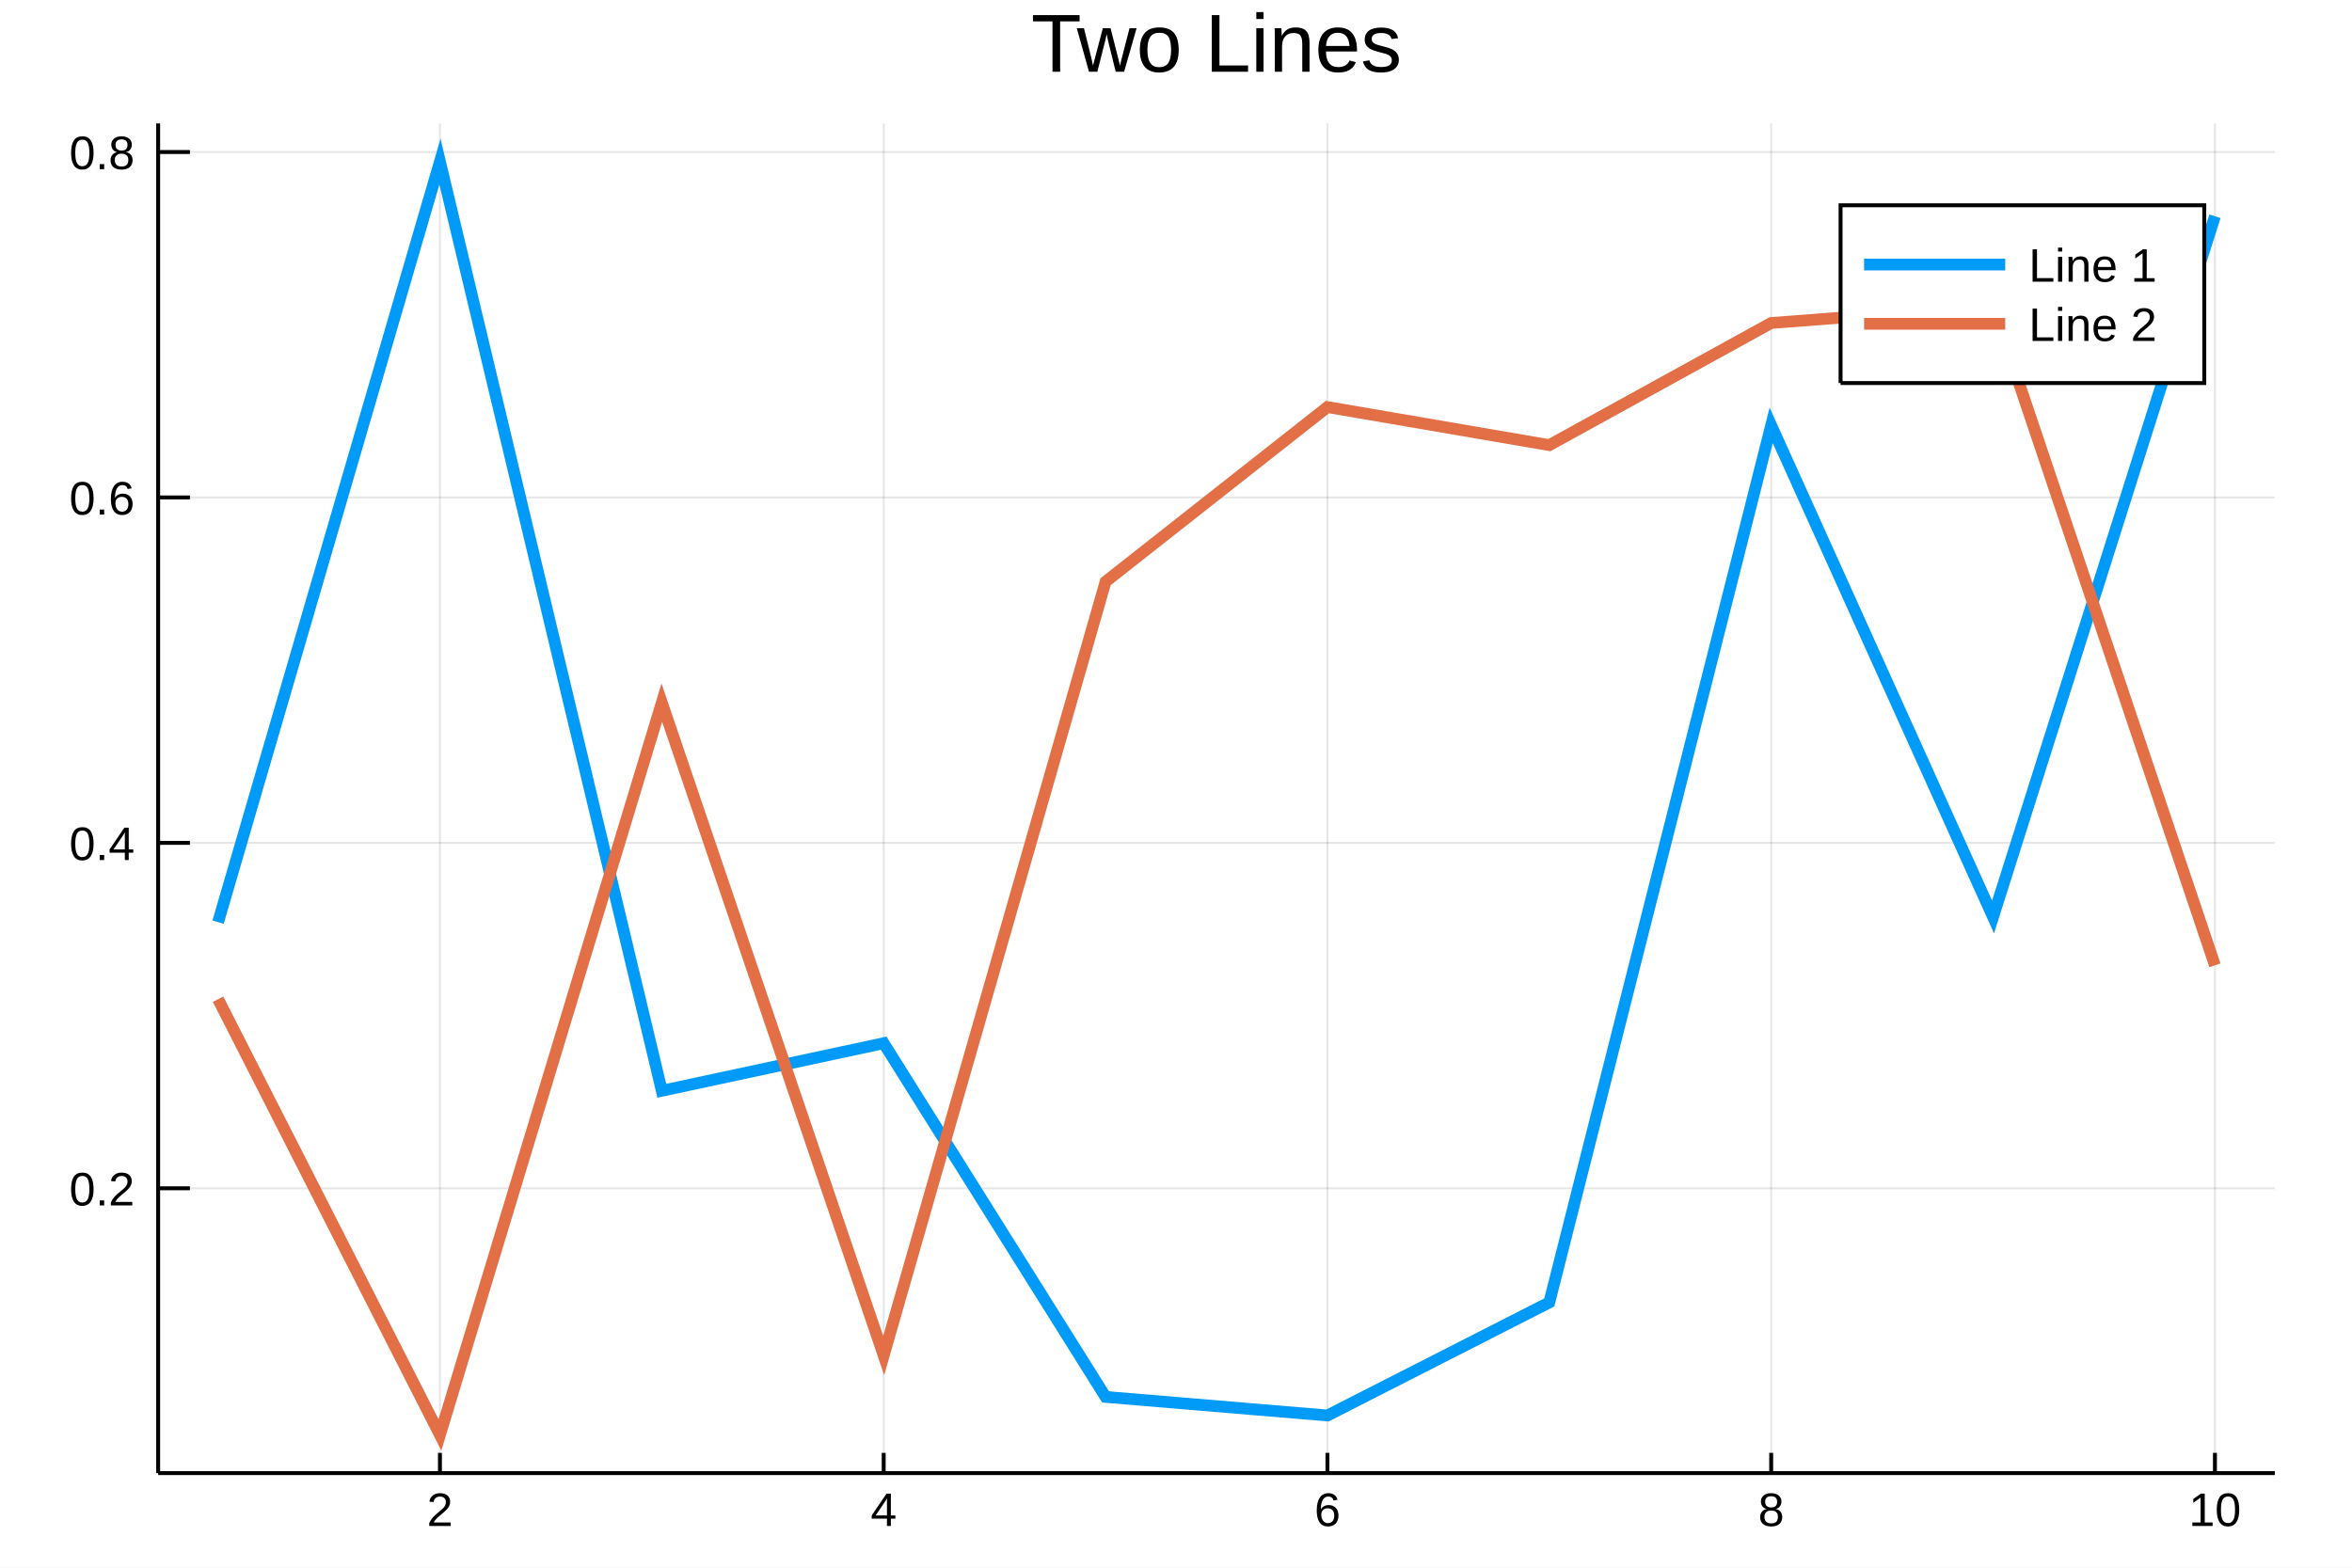
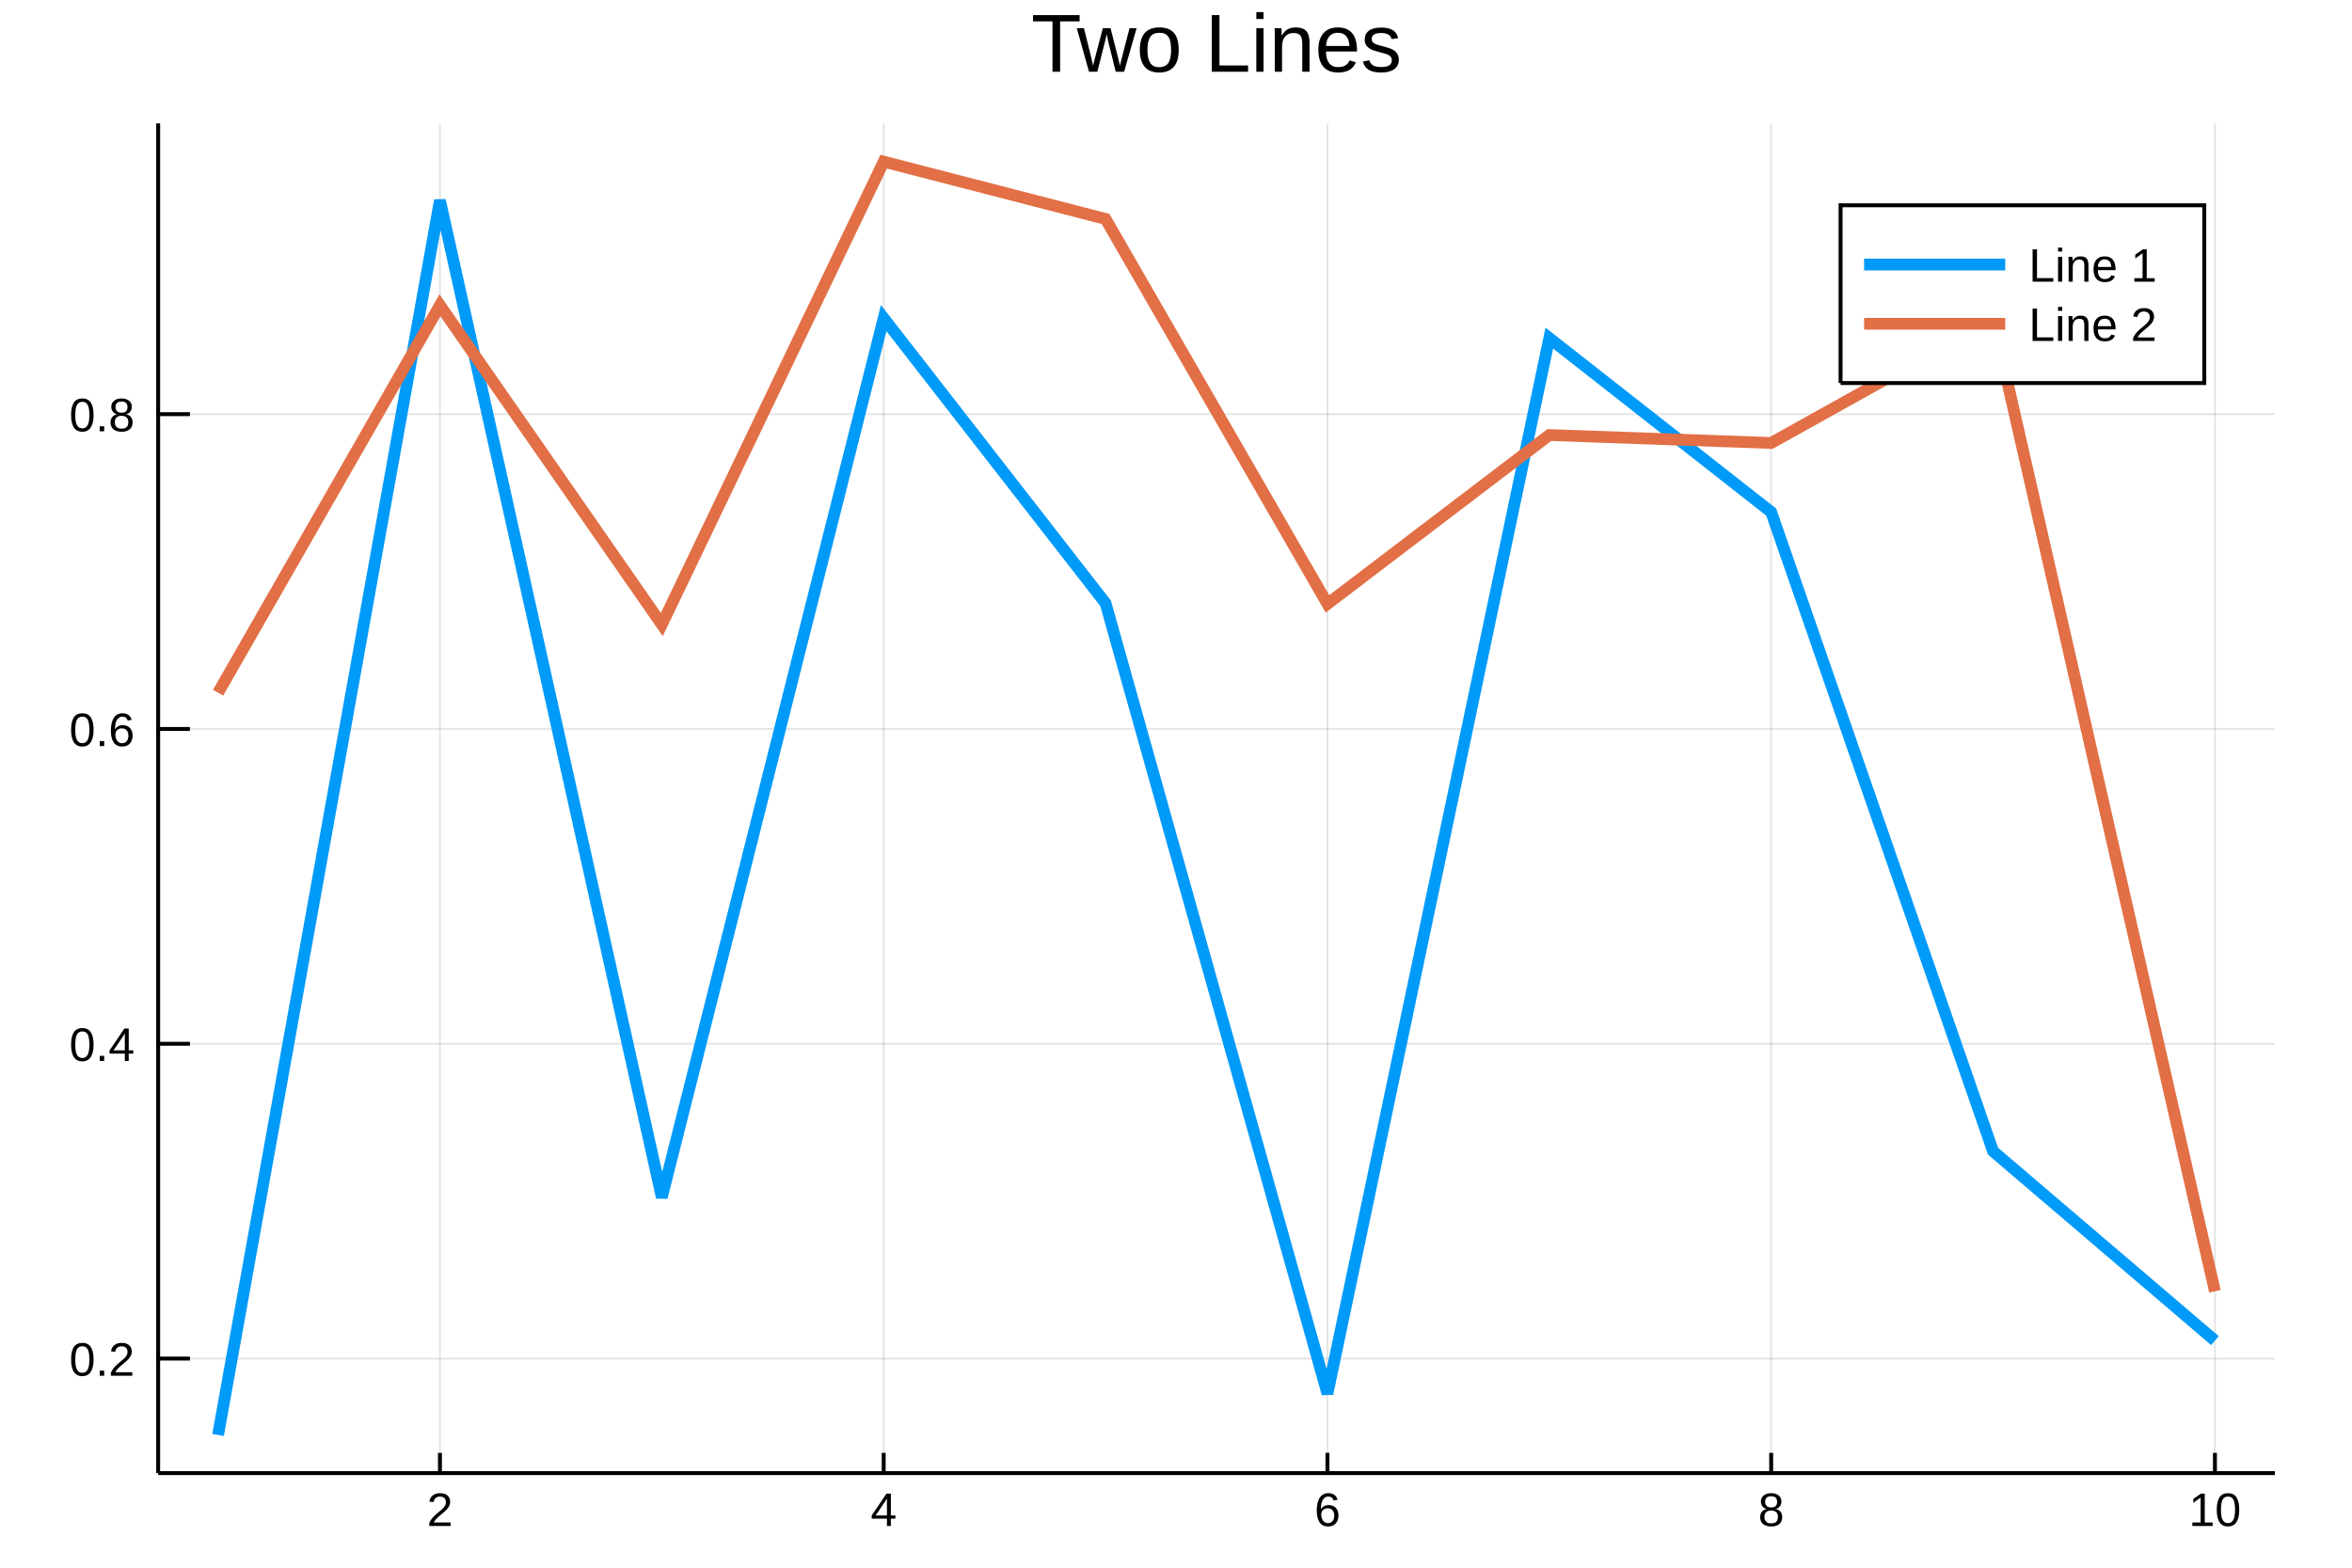
<svg xmlns="http://www.w3.org/2000/svg" width="600" height="400" viewBox="0 0 2400 1600">
  <defs>
-     <clipPath id="clip8100">
+     <clipPath id="clip3000">
      <rect x="0" y="0" width="2000" height="2000" />
    </clipPath>
  </defs>
  <defs>
-     <clipPath id="clip8101">
+     <clipPath id="clip3001">
      <rect x="0" y="0" width="2400" height="1600" />
    </clipPath>
  </defs>
-   <polygon clip-path="url(#clip8101)" points=" 0,1600 2400,1600 2400,0 0,0    " fill="#ffffff" fill-rule="evenodd" fill-opacity="1" />
+   <polygon clip-path="url(#clip3001)" points=" 0,1600 2400,1600 2400,0 0,0    " fill="#ffffff" fill-rule="evenodd" fill-opacity="1" />
  <defs>
-     <clipPath id="clip8102">
+     <clipPath id="clip3002">
      <rect x="480" y="0" width="1681" height="1600" />
    </clipPath>
  </defs>
-   <polygon clip-path="url(#clip8101)" points=" 161.394,1503.47 2321.26,1503.47 2321.26,125.984 161.394,125.984    " fill="#ffffff" fill-rule="evenodd" fill-opacity="1" />
+   <polygon clip-path="url(#clip3001)" points=" 161.394,1503.47 2321.26,1503.47 2321.26,125.984 161.394,125.984    " fill="#ffffff" fill-rule="evenodd" fill-opacity="1" />
  <defs>
-     <clipPath id="clip8103">
+     <clipPath id="clip3003">
      <rect x="161" y="125" width="2161" height="1378" />
    </clipPath>
  </defs>
-   <polyline clip-path="url(#clip8103)" style="stroke:#000000; stroke-width:2; stroke-opacity:0.1; fill:none" points="   448.923,1503.47 448.923,125.984    " />
-   <polyline clip-path="url(#clip8103)" style="stroke:#000000; stroke-width:2; stroke-opacity:0.1; fill:none" points="   901.725,1503.47 901.725,125.984    " />
-   <polyline clip-path="url(#clip8103)" style="stroke:#000000; stroke-width:2; stroke-opacity:0.1; fill:none" points="   1354.53,1503.47 1354.53,125.984    " />
-   <polyline clip-path="url(#clip8103)" style="stroke:#000000; stroke-width:2; stroke-opacity:0.1; fill:none" points="   1807.33,1503.47 1807.33,125.984    " />
-   <polyline clip-path="url(#clip8103)" style="stroke:#000000; stroke-width:2; stroke-opacity:0.1; fill:none" points="   2260.13,1503.47 2260.13,125.984    " />
-   <polyline clip-path="url(#clip8103)" style="stroke:#000000; stroke-width:2; stroke-opacity:0.1; fill:none" points="   161.394,1212.78 2321.26,1212.78    " />
-   <polyline clip-path="url(#clip8103)" style="stroke:#000000; stroke-width:2; stroke-opacity:0.1; fill:none" points="   161.394,860.237 2321.26,860.237    " />
-   <polyline clip-path="url(#clip8103)" style="stroke:#000000; stroke-width:2; stroke-opacity:0.1; fill:none" points="   161.394,507.693 2321.26,507.693    " />
-   <polyline clip-path="url(#clip8103)" style="stroke:#000000; stroke-width:2; stroke-opacity:0.1; fill:none" points="   161.394,155.149 2321.26,155.149    " />
-   <polyline clip-path="url(#clip8101)" style="stroke:#000000; stroke-width:4; stroke-opacity:1; fill:none" points="   161.394,1503.47 2321.26,1503.47    " />
-   <polyline clip-path="url(#clip8101)" style="stroke:#000000; stroke-width:4; stroke-opacity:1; fill:none" points="   161.394,1503.47 161.394,125.984    " />
-   <polyline clip-path="url(#clip8101)" style="stroke:#000000; stroke-width:4; stroke-opacity:1; fill:none" points="   448.923,1503.47 448.923,1482.81    " />
-   <polyline clip-path="url(#clip8101)" style="stroke:#000000; stroke-width:4; stroke-opacity:1; fill:none" points="   901.725,1503.47 901.725,1482.81    " />
-   <polyline clip-path="url(#clip8101)" style="stroke:#000000; stroke-width:4; stroke-opacity:1; fill:none" points="   1354.53,1503.47 1354.53,1482.81    " />
-   <polyline clip-path="url(#clip8101)" style="stroke:#000000; stroke-width:4; stroke-opacity:1; fill:none" points="   1807.33,1503.47 1807.33,1482.81    " />
-   <polyline clip-path="url(#clip8101)" style="stroke:#000000; stroke-width:4; stroke-opacity:1; fill:none" points="   2260.13,1503.47 2260.13,1482.81    " />
-   <polyline clip-path="url(#clip8101)" style="stroke:#000000; stroke-width:4; stroke-opacity:1; fill:none" points="   161.394,1212.78 193.792,1212.78    " />
-   <polyline clip-path="url(#clip8101)" style="stroke:#000000; stroke-width:4; stroke-opacity:1; fill:none" points="   161.394,860.237 193.792,860.237    " />
-   <polyline clip-path="url(#clip8101)" style="stroke:#000000; stroke-width:4; stroke-opacity:1; fill:none" points="   161.394,507.693 193.792,507.693    " />
-   <polyline clip-path="url(#clip8101)" style="stroke:#000000; stroke-width:4; stroke-opacity:1; fill:none" points="   161.394,155.149 193.792,155.149    " />
-   <g clip-path="url(#clip8101)">
+   <polyline clip-path="url(#clip3003)" style="stroke:#000000; stroke-width:2; stroke-opacity:0.1; fill:none" points="   448.923,1503.47 448.923,125.984    " />
+   <polyline clip-path="url(#clip3003)" style="stroke:#000000; stroke-width:2; stroke-opacity:0.1; fill:none" points="   901.725,1503.47 901.725,125.984    " />
+   <polyline clip-path="url(#clip3003)" style="stroke:#000000; stroke-width:2; stroke-opacity:0.1; fill:none" points="   1354.53,1503.47 1354.53,125.984    " />
+   <polyline clip-path="url(#clip3003)" style="stroke:#000000; stroke-width:2; stroke-opacity:0.1; fill:none" points="   1807.33,1503.47 1807.33,125.984    " />
+   <polyline clip-path="url(#clip3003)" style="stroke:#000000; stroke-width:2; stroke-opacity:0.1; fill:none" points="   2260.13,1503.47 2260.13,125.984    " />
+   <polyline clip-path="url(#clip3003)" style="stroke:#000000; stroke-width:2; stroke-opacity:0.1; fill:none" points="   161.394,1386.58 2321.26,1386.58    " />
+   <polyline clip-path="url(#clip3003)" style="stroke:#000000; stroke-width:2; stroke-opacity:0.1; fill:none" points="   161.394,1065.29 2321.26,1065.29    " />
+   <polyline clip-path="url(#clip3003)" style="stroke:#000000; stroke-width:2; stroke-opacity:0.1; fill:none" points="   161.394,743.989 2321.26,743.989    " />
+   <polyline clip-path="url(#clip3003)" style="stroke:#000000; stroke-width:2; stroke-opacity:0.1; fill:none" points="   161.394,422.693 2321.26,422.693    " />
+   <polyline clip-path="url(#clip3001)" style="stroke:#000000; stroke-width:4; stroke-opacity:1; fill:none" points="   161.394,1503.47 2321.26,1503.47    " />
+   <polyline clip-path="url(#clip3001)" style="stroke:#000000; stroke-width:4; stroke-opacity:1; fill:none" points="   161.394,1503.47 161.394,125.984    " />
+   <polyline clip-path="url(#clip3001)" style="stroke:#000000; stroke-width:4; stroke-opacity:1; fill:none" points="   448.923,1503.47 448.923,1482.81    " />
+   <polyline clip-path="url(#clip3001)" style="stroke:#000000; stroke-width:4; stroke-opacity:1; fill:none" points="   901.725,1503.47 901.725,1482.81    " />
+   <polyline clip-path="url(#clip3001)" style="stroke:#000000; stroke-width:4; stroke-opacity:1; fill:none" points="   1354.53,1503.47 1354.53,1482.81    " />
+   <polyline clip-path="url(#clip3001)" style="stroke:#000000; stroke-width:4; stroke-opacity:1; fill:none" points="   1807.33,1503.47 1807.33,1482.81    " />
+   <polyline clip-path="url(#clip3001)" style="stroke:#000000; stroke-width:4; stroke-opacity:1; fill:none" points="   2260.13,1503.47 2260.13,1482.81    " />
+   <polyline clip-path="url(#clip3001)" style="stroke:#000000; stroke-width:4; stroke-opacity:1; fill:none" points="   161.394,1386.58 193.792,1386.58    " />
+   <polyline clip-path="url(#clip3001)" style="stroke:#000000; stroke-width:4; stroke-opacity:1; fill:none" points="   161.394,1065.29 193.792,1065.29    " />
+   <polyline clip-path="url(#clip3001)" style="stroke:#000000; stroke-width:4; stroke-opacity:1; fill:none" points="   161.394,743.989 193.792,743.989    " />
+   <polyline clip-path="url(#clip3001)" style="stroke:#000000; stroke-width:4; stroke-opacity:1; fill:none" points="   161.394,422.693 193.792,422.693    " />
+   <g clip-path="url(#clip3001)">
    <text style="fill:#000000; fill-opacity:1; font-family:Arial,Helvetica Neue,Helvetica,sans-serif; font-size:48px; text-anchor:middle;" transform="rotate(0, 448.923, 1557.47)" x="448.923" y="1557.47">2</text>
  </g>
-   <g clip-path="url(#clip8101)">
+   <g clip-path="url(#clip3001)">
    <text style="fill:#000000; fill-opacity:1; font-family:Arial,Helvetica Neue,Helvetica,sans-serif; font-size:48px; text-anchor:middle;" transform="rotate(0, 901.725, 1557.47)" x="901.725" y="1557.47">4</text>
  </g>
-   <g clip-path="url(#clip8101)">
+   <g clip-path="url(#clip3001)">
    <text style="fill:#000000; fill-opacity:1; font-family:Arial,Helvetica Neue,Helvetica,sans-serif; font-size:48px; text-anchor:middle;" transform="rotate(0, 1354.53, 1557.47)" x="1354.53" y="1557.47">6</text>
  </g>
-   <g clip-path="url(#clip8101)">
+   <g clip-path="url(#clip3001)">
    <text style="fill:#000000; fill-opacity:1; font-family:Arial,Helvetica Neue,Helvetica,sans-serif; font-size:48px; text-anchor:middle;" transform="rotate(0, 1807.33, 1557.47)" x="1807.33" y="1557.47">8</text>
  </g>
-   <g clip-path="url(#clip8101)">
+   <g clip-path="url(#clip3001)">
    <text style="fill:#000000; fill-opacity:1; font-family:Arial,Helvetica Neue,Helvetica,sans-serif; font-size:48px; text-anchor:middle;" transform="rotate(0, 2260.13, 1557.47)" x="2260.13" y="1557.47">10</text>
  </g>
-   <g clip-path="url(#clip8101)">
-     <text style="fill:#000000; fill-opacity:1; font-family:Arial,Helvetica Neue,Helvetica,sans-serif; font-size:48px; text-anchor:end;" transform="rotate(0, 137.394, 1230.28)" x="137.394" y="1230.28">0.2</text>
+   <g clip-path="url(#clip3001)">
+     <text style="fill:#000000; fill-opacity:1; font-family:Arial,Helvetica Neue,Helvetica,sans-serif; font-size:48px; text-anchor:end;" transform="rotate(0, 137.394, 1404.08)" x="137.394" y="1404.08">0.2</text>
  </g>
-   <g clip-path="url(#clip8101)">
-     <text style="fill:#000000; fill-opacity:1; font-family:Arial,Helvetica Neue,Helvetica,sans-serif; font-size:48px; text-anchor:end;" transform="rotate(0, 137.394, 877.737)" x="137.394" y="877.737">0.4</text>
+   <g clip-path="url(#clip3001)">
+     <text style="fill:#000000; fill-opacity:1; font-family:Arial,Helvetica Neue,Helvetica,sans-serif; font-size:48px; text-anchor:end;" transform="rotate(0, 137.394, 1082.79)" x="137.394" y="1082.79">0.4</text>
  </g>
-   <g clip-path="url(#clip8101)">
-     <text style="fill:#000000; fill-opacity:1; font-family:Arial,Helvetica Neue,Helvetica,sans-serif; font-size:48px; text-anchor:end;" transform="rotate(0, 137.394, 525.193)" x="137.394" y="525.193">0.6</text>
+   <g clip-path="url(#clip3001)">
+     <text style="fill:#000000; fill-opacity:1; font-family:Arial,Helvetica Neue,Helvetica,sans-serif; font-size:48px; text-anchor:end;" transform="rotate(0, 137.394, 761.489)" x="137.394" y="761.489">0.6</text>
  </g>
-   <g clip-path="url(#clip8101)">
-     <text style="fill:#000000; fill-opacity:1; font-family:Arial,Helvetica Neue,Helvetica,sans-serif; font-size:48px; text-anchor:end;" transform="rotate(0, 137.394, 172.649)" x="137.394" y="172.649">0.8</text>
+   <g clip-path="url(#clip3001)">
+     <text style="fill:#000000; fill-opacity:1; font-family:Arial,Helvetica Neue,Helvetica,sans-serif; font-size:48px; text-anchor:end;" transform="rotate(0, 137.394, 440.193)" x="137.394" y="440.193">0.8</text>
  </g>
-   <g clip-path="url(#clip8101)">
+   <g clip-path="url(#clip3001)">
    <text style="fill:#000000; fill-opacity:1; font-family:Arial,Helvetica Neue,Helvetica,sans-serif; font-size:84px; text-anchor:middle;" transform="rotate(0, 1241.33, 73.2)" x="1241.33" y="73.2">Two Lines</text>
  </g>
-   <polyline clip-path="url(#clip8103)" style="stroke:#009af9; stroke-width:12; stroke-opacity:1; fill:none" points="   222.522,941.173 448.923,164.97 675.324,1113.25 901.725,1064.72 1128.13,1425.69 1354.53,1444.66 1580.93,1329.25 1807.33,434.144 2033.73,935.851 2260.13,220.716       " />
-   <polyline clip-path="url(#clip8103)" style="stroke:#e26f46; stroke-width:12; stroke-opacity:1; fill:none" points="   222.522,1019.8 448.923,1464.49 675.324,717.112 901.725,1383.47 1128.13,593.69 1354.53,415.45 1580.93,454.306 1807.33,329.645 2033.73,312.357 2260.13,985.198       " />
-   <polygon clip-path="url(#clip8101)" points=" 1878.14,390.944 2249.26,390.944 2249.26,209.504 1878.14,209.504    " fill="#ffffff" fill-rule="evenodd" fill-opacity="1" />
-   <polyline clip-path="url(#clip8101)" style="stroke:#000000; stroke-width:4; stroke-opacity:1; fill:none" points="   1878.14,390.944 2249.26,390.944 2249.26,209.504 1878.14,209.504 1878.14,390.944    " />
-   <polyline clip-path="url(#clip8101)" style="stroke:#009af9; stroke-width:12; stroke-opacity:1; fill:none" points="   1902.14,269.984 2046.14,269.984    " />
-   <g clip-path="url(#clip8101)">
+   <polyline clip-path="url(#clip3003)" style="stroke:#009af9; stroke-width:12; stroke-opacity:1; fill:none" points="   222.522,1464.49 448.923,204.455 675.324,1222.05 901.725,324.684 1128.13,615.728 1354.53,1422.36 1580.93,345.067 1807.33,522.614 2033.73,1174.93 2260.13,1368.24       " />
+   <polyline clip-path="url(#clip3003)" style="stroke:#e26f46; stroke-width:12; stroke-opacity:1; fill:none" points="   222.522,706.975 448.923,311.588 675.324,637.386 901.725,164.97 1128.13,223.468 1354.53,616.36 1580.93,443.994 1807.33,452.107 2033.73,325.851 2260.13,1317.9       " />
+   <polygon clip-path="url(#clip3001)" points=" 1878.14,390.944 2249.26,390.944 2249.26,209.504 1878.14,209.504    " fill="#ffffff" fill-rule="evenodd" fill-opacity="1" />
+   <polyline clip-path="url(#clip3001)" style="stroke:#000000; stroke-width:4; stroke-opacity:1; fill:none" points="   1878.14,390.944 2249.26,390.944 2249.26,209.504 1878.14,209.504 1878.14,390.944    " />
+   <polyline clip-path="url(#clip3001)" style="stroke:#009af9; stroke-width:12; stroke-opacity:1; fill:none" points="   1902.14,269.984 2046.14,269.984    " />
+   <g clip-path="url(#clip3001)">
    <text style="fill:#000000; fill-opacity:1; font-family:Arial,Helvetica Neue,Helvetica,sans-serif; font-size:48px; text-anchor:start;" transform="rotate(0, 2070.14, 287.484)" x="2070.14" y="287.484">Line 1</text>
  </g>
-   <polyline clip-path="url(#clip8101)" style="stroke:#e26f46; stroke-width:12; stroke-opacity:1; fill:none" points="   1902.14,330.464 2046.14,330.464    " />
-   <g clip-path="url(#clip8101)">
+   <polyline clip-path="url(#clip3001)" style="stroke:#e26f46; stroke-width:12; stroke-opacity:1; fill:none" points="   1902.14,330.464 2046.14,330.464    " />
+   <g clip-path="url(#clip3001)">
    <text style="fill:#000000; fill-opacity:1; font-family:Arial,Helvetica Neue,Helvetica,sans-serif; font-size:48px; text-anchor:start;" transform="rotate(0, 2070.14, 347.964)" x="2070.14" y="347.964">Line 2</text>
  </g>
</svg>
